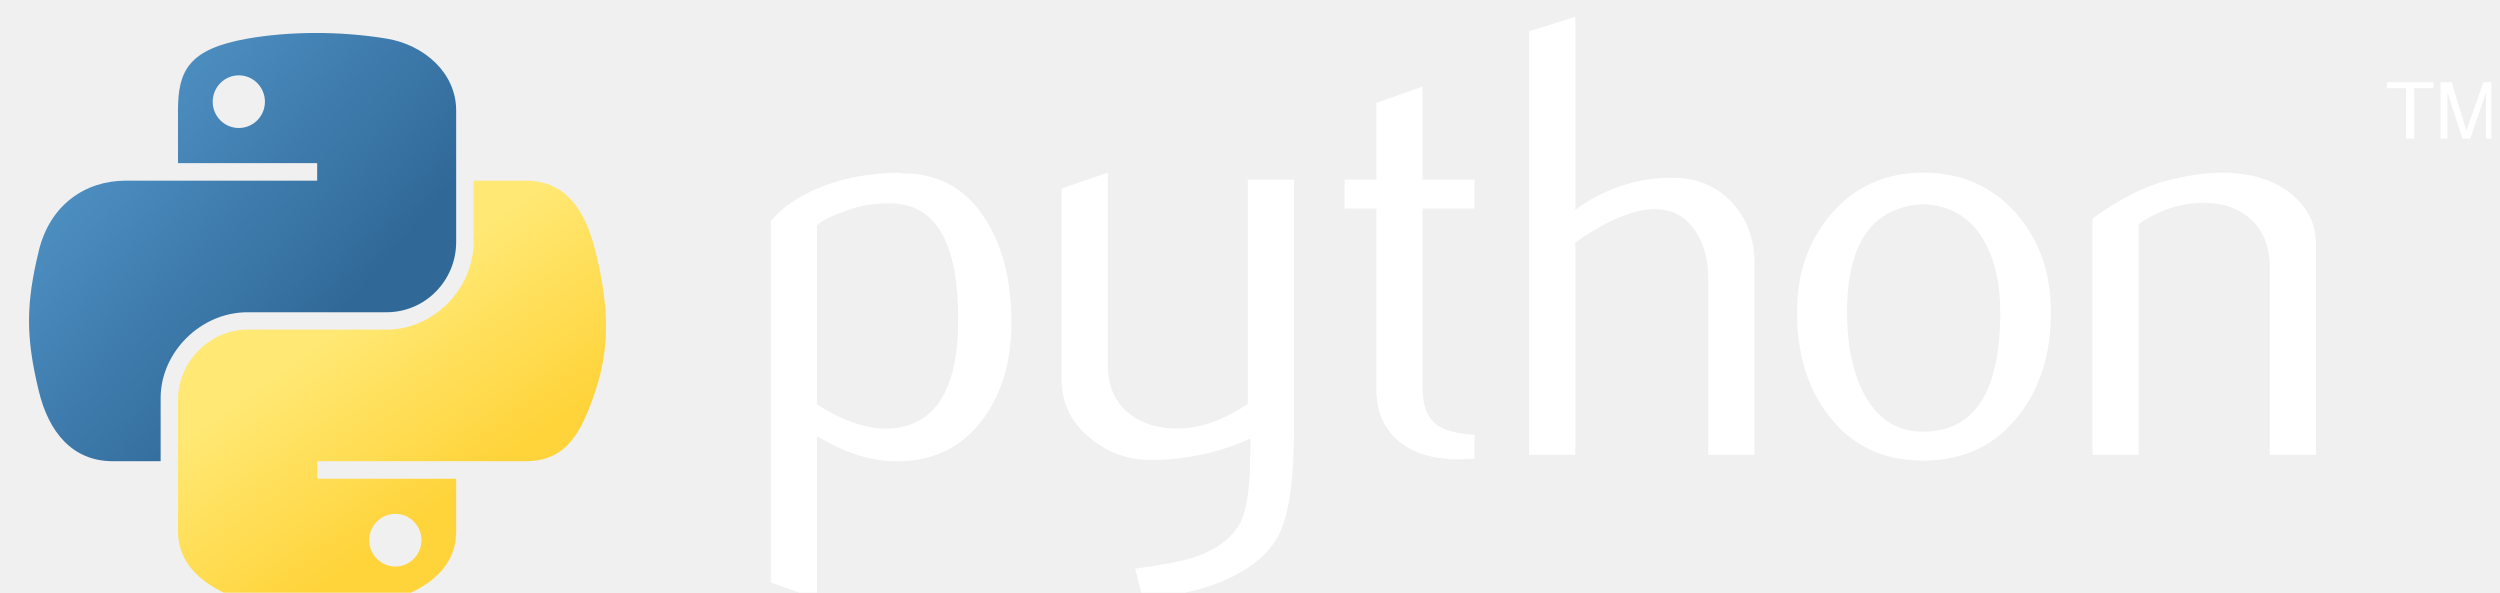
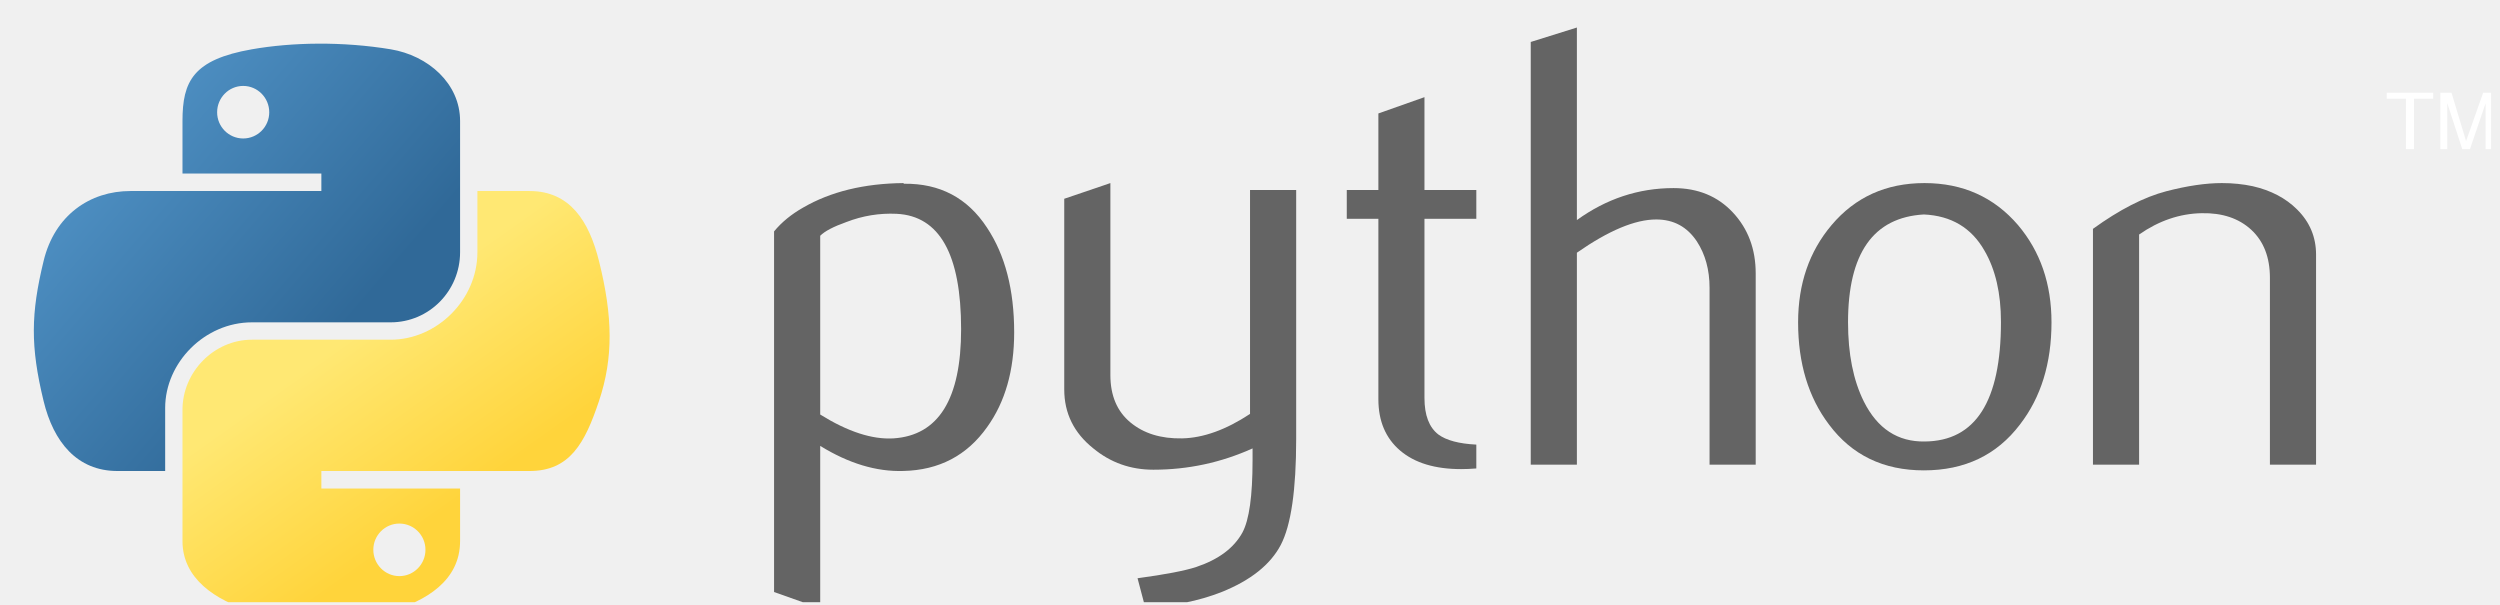
- <svg xmlns="http://www.w3.org/2000/svg" width="232" height="55" viewBox="0 0 232 55" fill="none">
+ <svg xmlns="http://www.w3.org/2000/svg" width="182" height="44" viewBox="0 0 182 44" fill="none">
  <g clip-path="url(#clip0)">
-     <path d="M88.924 29.618C88.924 22.654 86.924 19.078 82.924 18.883C81.332 18.808 79.778 19.06 78.266 19.642C77.06 20.071 76.248 20.495 75.82 20.924V37.548C78.379 39.142 80.651 39.883 82.633 39.767C86.825 39.492 88.924 36.112 88.924 29.618ZM93.858 29.907C93.858 33.446 93.023 36.383 91.342 38.718C89.469 41.361 86.872 42.722 83.553 42.797C81.051 42.876 78.473 42.098 75.82 40.466V55.575L71.529 54.055V20.519C72.234 19.661 73.14 18.925 74.238 18.3C76.792 16.822 79.896 16.062 83.548 16.025L83.609 16.086C86.947 16.044 89.52 17.405 91.328 20.165C93.013 22.696 93.858 25.94 93.858 29.907Z" fill="white" />
-     <path d="M120.084 39.823C120.084 44.568 119.605 47.855 118.647 49.682C117.685 51.51 115.854 52.969 113.15 54.055C110.957 54.913 108.586 55.379 106.042 55.458L105.333 52.773C107.92 52.423 109.741 52.074 110.798 51.724C112.877 51.025 114.305 49.953 115.089 48.517C115.718 47.347 116.028 45.114 116.028 41.809V40.699C113.093 42.023 110.018 42.68 106.802 42.68C104.689 42.68 102.826 42.023 101.22 40.699C99.417 39.259 98.516 37.431 98.516 35.217V17.484L102.807 16.025V33.874C102.807 35.781 103.427 37.249 104.666 38.28C105.905 39.31 107.511 39.804 109.478 39.767C111.445 39.725 113.553 38.97 115.793 37.492V16.668H120.084V39.823Z" fill="white" />
-     <path d="M136.835 42.564C136.324 42.606 135.854 42.624 135.422 42.624C132.995 42.624 131.103 42.051 129.751 40.9C128.403 39.748 127.727 38.159 127.727 36.131V19.349H124.788V16.668H127.727V9.55L132.014 8.035V16.668H136.835V19.349H132.014V36.014C132.014 37.613 132.445 38.746 133.309 39.408C134.051 39.953 135.23 40.266 136.835 40.345V42.564Z" fill="white" />
-     <path d="M162.817 42.214H158.526V25.768C158.526 24.094 158.132 22.654 157.348 21.451C156.441 20.09 155.183 19.409 153.568 19.409C151.601 19.409 149.141 20.44 146.188 22.5V42.214H141.896V2.902L146.188 1.56V19.465C148.929 17.484 151.925 16.491 155.178 16.491C157.451 16.491 159.291 17.251 160.7 18.766C162.113 20.281 162.817 22.169 162.817 24.425V42.214Z" fill="white" />
-     <path d="M185.625 28.947C185.625 26.271 185.113 24.062 184.094 22.314C182.883 20.183 181 19.06 178.456 18.943C173.751 19.214 171.404 22.561 171.404 28.975C171.404 31.917 171.892 34.373 172.878 36.345C174.136 38.858 176.024 40.098 178.54 40.056C183.263 40.019 185.625 36.317 185.625 28.947ZM190.325 28.975C190.325 32.784 189.343 35.954 187.386 38.485C185.231 41.319 182.254 42.741 178.456 42.741C174.69 42.741 171.756 41.319 169.639 38.485C167.719 35.954 166.761 32.784 166.761 28.975C166.761 25.395 167.798 22.384 169.873 19.931C172.066 17.33 174.949 16.025 178.512 16.025C182.076 16.025 184.977 17.33 187.212 19.931C189.287 22.384 190.325 25.395 190.325 28.975Z" fill="white" />
-     <path d="M214.926 42.214H210.634V24.835C210.634 22.929 210.057 21.442 208.902 20.37C207.747 19.302 206.207 18.785 204.287 18.827C202.249 18.864 200.31 19.526 198.47 20.808V42.214H194.179V20.281C196.648 18.496 198.921 17.33 200.996 16.785C202.954 16.277 204.681 16.025 206.17 16.025C207.188 16.025 208.146 16.123 209.048 16.319C210.733 16.706 212.104 17.424 213.16 18.477C214.339 19.642 214.926 21.041 214.926 22.677V42.214Z" fill="white" />
-     <path d="M29.146 3.06C26.939 3.07 24.83 3.257 22.975 3.583C17.51 4.542 16.517 6.548 16.517 10.249V15.136H29.432V16.765H16.517H11.671C7.917 16.765 4.631 19.005 3.603 23.266C2.417 28.151 2.364 31.199 3.603 36.299C4.521 40.095 6.713 42.8 10.466 42.8H14.907V36.942C14.907 32.709 18.595 28.976 22.975 28.976H35.875C39.466 28.976 42.332 26.04 42.332 22.459V10.249C42.332 6.774 39.38 4.163 35.875 3.583C33.656 3.216 31.354 3.05 29.146 3.06ZM22.162 6.991C23.496 6.991 24.585 8.09 24.585 9.442C24.585 10.789 23.496 11.878 22.162 11.878C20.823 11.878 19.739 10.789 19.739 9.442C19.739 8.09 20.823 6.991 22.162 6.991Z" fill="url(#paint0_linear)" />
-     <path d="M43.943 16.765V22.459C43.943 26.874 40.173 30.59 35.875 30.59H22.975C19.442 30.59 16.518 33.593 16.518 37.106V49.317C16.518 52.792 19.561 54.836 22.975 55.833C27.063 57.027 30.983 57.242 35.875 55.833C39.126 54.898 42.332 53.017 42.332 49.317V44.429H29.433V42.8H42.332H48.79C52.543 42.8 53.942 40.201 55.247 36.299C56.596 32.282 56.538 28.419 55.247 23.266C54.32 19.556 52.548 16.765 48.79 16.765H43.943ZM36.688 47.688C38.026 47.688 39.111 48.777 39.111 50.124C39.111 51.475 38.026 52.575 36.688 52.575C35.354 52.575 34.264 51.475 34.264 50.124C34.264 48.777 35.354 47.688 36.688 47.688Z" fill="url(#paint1_linear)" />
-     <path d="M223.282 12.87H224.035V8.185H225.817V7.626H221.5V8.185H223.282V12.87ZM226.484 12.87H227.127V8.591L228.522 12.869H229.237L230.691 8.605V12.87H231.392V7.626H230.465L228.876 12.118L227.521 7.626H226.484V12.87Z" fill="white" />
+     <path d="M69.969 23.97C69.969 18.517 68.403 15.718 65.272 15.565C64.026 15.507 62.809 15.704 61.626 16.16C60.681 16.496 60.045 16.828 59.711 17.163V30.177C61.714 31.425 63.493 32.006 65.044 31.914C68.326 31.699 69.969 29.053 69.969 23.97ZM73.832 24.196C73.832 26.966 73.178 29.265 71.862 31.093C70.395 33.162 68.363 34.228 65.764 34.286C63.805 34.349 61.788 33.739 59.711 32.462V44.289L56.352 43.1V16.846C56.903 16.175 57.612 15.598 58.472 15.109C60.472 13.952 62.901 13.357 65.761 13.328L65.808 13.376C68.422 13.343 70.436 14.408 71.851 16.569C73.17 18.55 73.832 21.09 73.832 24.196Z" fill="#646464" />
+     <path d="M94.362 31.958C94.362 35.673 93.987 38.246 93.237 39.677C92.483 41.107 91.05 42.249 88.933 43.1C87.216 43.771 85.36 44.136 83.368 44.198L82.813 42.096C84.838 41.822 86.264 41.549 87.091 41.275C88.72 40.728 89.837 39.888 90.451 38.764C90.943 37.848 91.186 36.1 91.186 33.513V32.644C88.889 33.681 86.481 34.195 83.964 34.195C82.31 34.195 80.851 33.681 79.594 32.644C78.182 31.517 77.477 30.086 77.477 28.352V14.47L80.836 13.328V27.302C80.836 28.794 81.321 29.944 82.291 30.75C83.262 31.557 84.519 31.944 86.059 31.914C87.599 31.881 89.249 31.29 91.002 30.133V13.832H94.362V31.958Z" fill="#646464" />
+     <path d="M107.476 34.104C107.075 34.137 106.708 34.151 106.37 34.151C104.47 34.151 102.988 33.703 101.93 32.801C100.875 31.9 100.346 30.655 100.346 29.068V15.93H98.045V13.832H100.346V8.259L103.701 7.073V13.832H107.476V15.93H103.701V28.977C103.701 30.228 104.04 31.115 104.716 31.633C105.297 32.06 106.219 32.305 107.476 32.367V34.104Z" fill="#646464" />
+     <path d="M127.815 33.83H124.456V20.955C124.456 19.645 124.147 18.517 123.533 17.576C122.824 16.51 121.839 15.977 120.575 15.977C119.035 15.977 117.109 16.784 114.797 18.397V33.83H111.438V3.055L114.797 2.004V16.021C116.943 14.47 119.288 13.693 121.835 13.693C123.614 13.693 125.055 14.288 126.158 15.474C127.264 16.66 127.815 18.138 127.815 19.904V33.83Z" fill="#646464" />
+     <path d="M145.67 23.444C145.67 21.349 145.27 19.62 144.472 18.251C143.524 16.583 142.05 15.704 140.058 15.613C136.375 15.824 134.537 18.445 134.537 23.466C134.537 25.769 134.92 27.692 135.691 29.236C136.676 31.203 138.154 32.173 140.124 32.141C143.821 32.111 145.67 29.214 145.67 23.444ZM149.349 23.466C149.349 26.448 148.581 28.929 147.048 30.911C145.361 33.13 143.031 34.243 140.058 34.243C137.11 34.243 134.813 33.13 133.155 30.911C131.652 28.929 130.902 26.448 130.902 23.466C130.902 20.663 131.715 18.306 133.339 16.386C135.056 14.35 137.312 13.328 140.102 13.328C142.892 13.328 145.163 14.35 146.913 16.386C148.537 18.306 149.349 20.663 149.349 23.466Z" fill="#646464" />
+     <path d="M168.609 33.83H165.25V20.225C165.25 18.733 164.797 17.569 163.893 16.729C162.989 15.894 161.784 15.489 160.28 15.521C158.685 15.55 157.167 16.069 155.727 17.072V33.83H152.367V16.66C154.3 15.262 156.079 14.35 157.704 13.923C159.237 13.525 160.589 13.328 161.754 13.328C162.552 13.328 163.302 13.405 164.007 13.558C165.327 13.861 166.4 14.423 167.227 15.248C168.149 16.16 168.609 17.255 168.609 18.536V33.83Z" fill="#646464" />
+     <path d="M23.172 3.178C21.443 3.186 19.793 3.333 18.34 3.588C14.062 4.338 13.285 5.909 13.285 8.806V12.632H23.395V13.907H13.285H9.491C6.552 13.907 3.979 15.661 3.175 18.997C2.246 22.821 2.205 25.207 3.175 29.2C3.893 32.172 5.61 34.289 8.548 34.289H12.024V29.703C12.024 26.389 14.912 23.466 18.34 23.466H28.439C31.25 23.466 33.494 21.168 33.494 18.365V8.806C33.494 6.086 31.183 4.042 28.439 3.588C26.702 3.301 24.9 3.17 23.172 3.178ZM17.704 6.255C18.748 6.255 19.601 7.116 19.601 8.174C19.601 9.229 18.748 10.081 17.704 10.081C16.656 10.081 15.807 9.229 15.807 8.174C15.807 7.116 16.656 6.255 17.704 6.255Z" fill="url(#paint0_linear)" />
+     <path d="M34.755 13.907V18.365C34.755 21.821 31.804 24.73 28.439 24.73H18.34C15.574 24.73 13.285 27.081 13.285 29.831V39.391C13.285 42.111 15.668 43.711 18.34 44.492C21.541 45.426 24.61 45.595 28.439 44.492C30.984 43.76 33.494 42.287 33.494 39.391V35.565H23.396V34.289H33.494H38.55C41.488 34.289 42.583 32.254 43.605 29.2C44.66 26.055 44.615 23.031 43.605 18.997C42.879 16.093 41.492 13.907 38.55 13.907H34.755ZM29.075 38.115C30.123 38.115 30.973 38.968 30.973 40.022C30.973 41.081 30.123 41.941 29.075 41.941C28.031 41.941 27.178 41.081 27.178 40.022C27.178 38.968 28.031 38.115 29.075 38.115Z" fill="url(#paint1_linear)" />
+     <path d="M175.151 10.858H175.74V7.19H177.135V6.753H173.756V7.19H175.151V10.858ZM177.658 10.858H178.161V7.508L179.253 10.857H179.813L180.951 7.519V10.858H181.5V6.753H180.774L179.53 10.27L178.47 6.753H177.658V10.858Z" fill="white" />
  </g>
  <defs>
-     <linearGradient id="paint0_linear" x1="2.693" y1="3.059" x2="32.295" y2="28.464" gradientUnits="userSpaceOnUse">
+     <linearGradient id="paint0_linear" x1="2.463" y1="3.178" x2="25.637" y2="23.066" gradientUnits="userSpaceOnUse">
      <stop stop-color="#5A9FD4" />
      <stop offset="1" stop-color="#306998" />
    </linearGradient>
-     <linearGradient id="paint1_linear" x1="36.377" y1="49.713" x2="25.794" y2="34.776" gradientUnits="userSpaceOnUse">
+     <linearGradient id="paint1_linear" x1="28.832" y1="39.701" x2="20.547" y2="28.008" gradientUnits="userSpaceOnUse">
      <stop stop-color="#FFD43B" />
      <stop offset="1" stop-color="#FFE873" />
    </linearGradient>
    <clipPath id="clip0">
-       <rect width="231.204" height="55" fill="white" />
+       <rect width="180.998" height="43.057" fill="white" transform="translate(0.353516 0.782852)" />
    </clipPath>
  </defs>
</svg>
